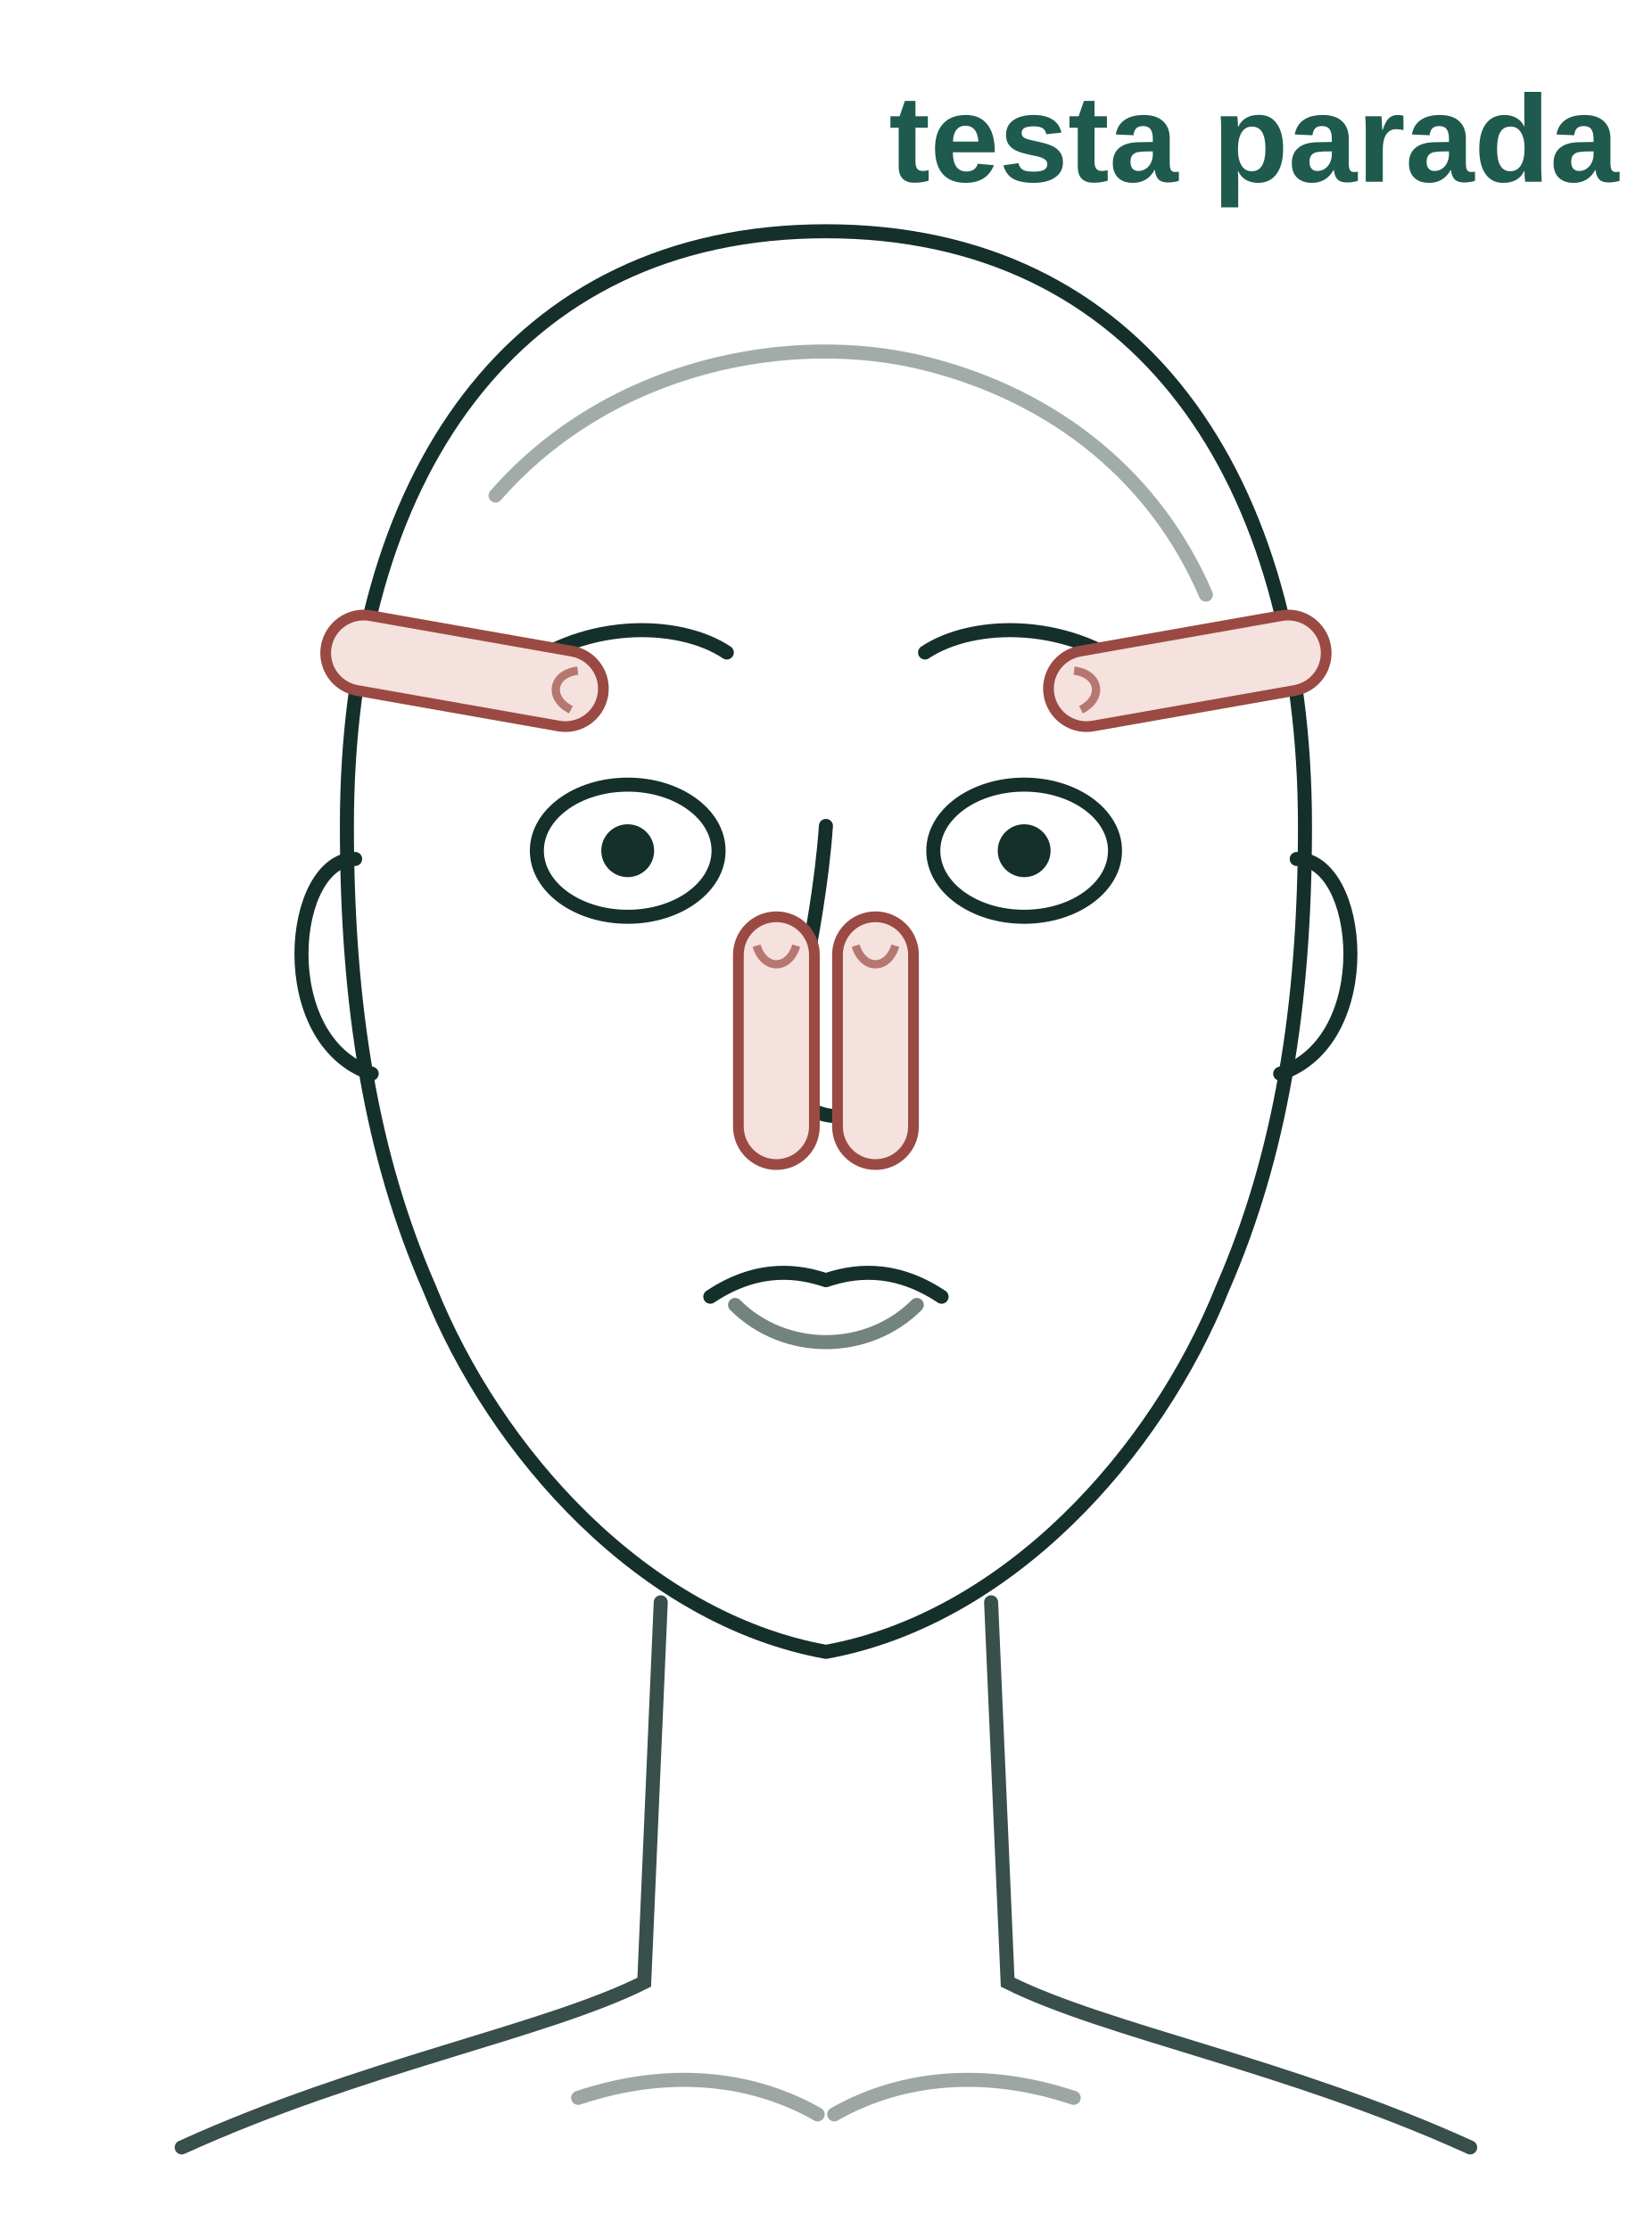
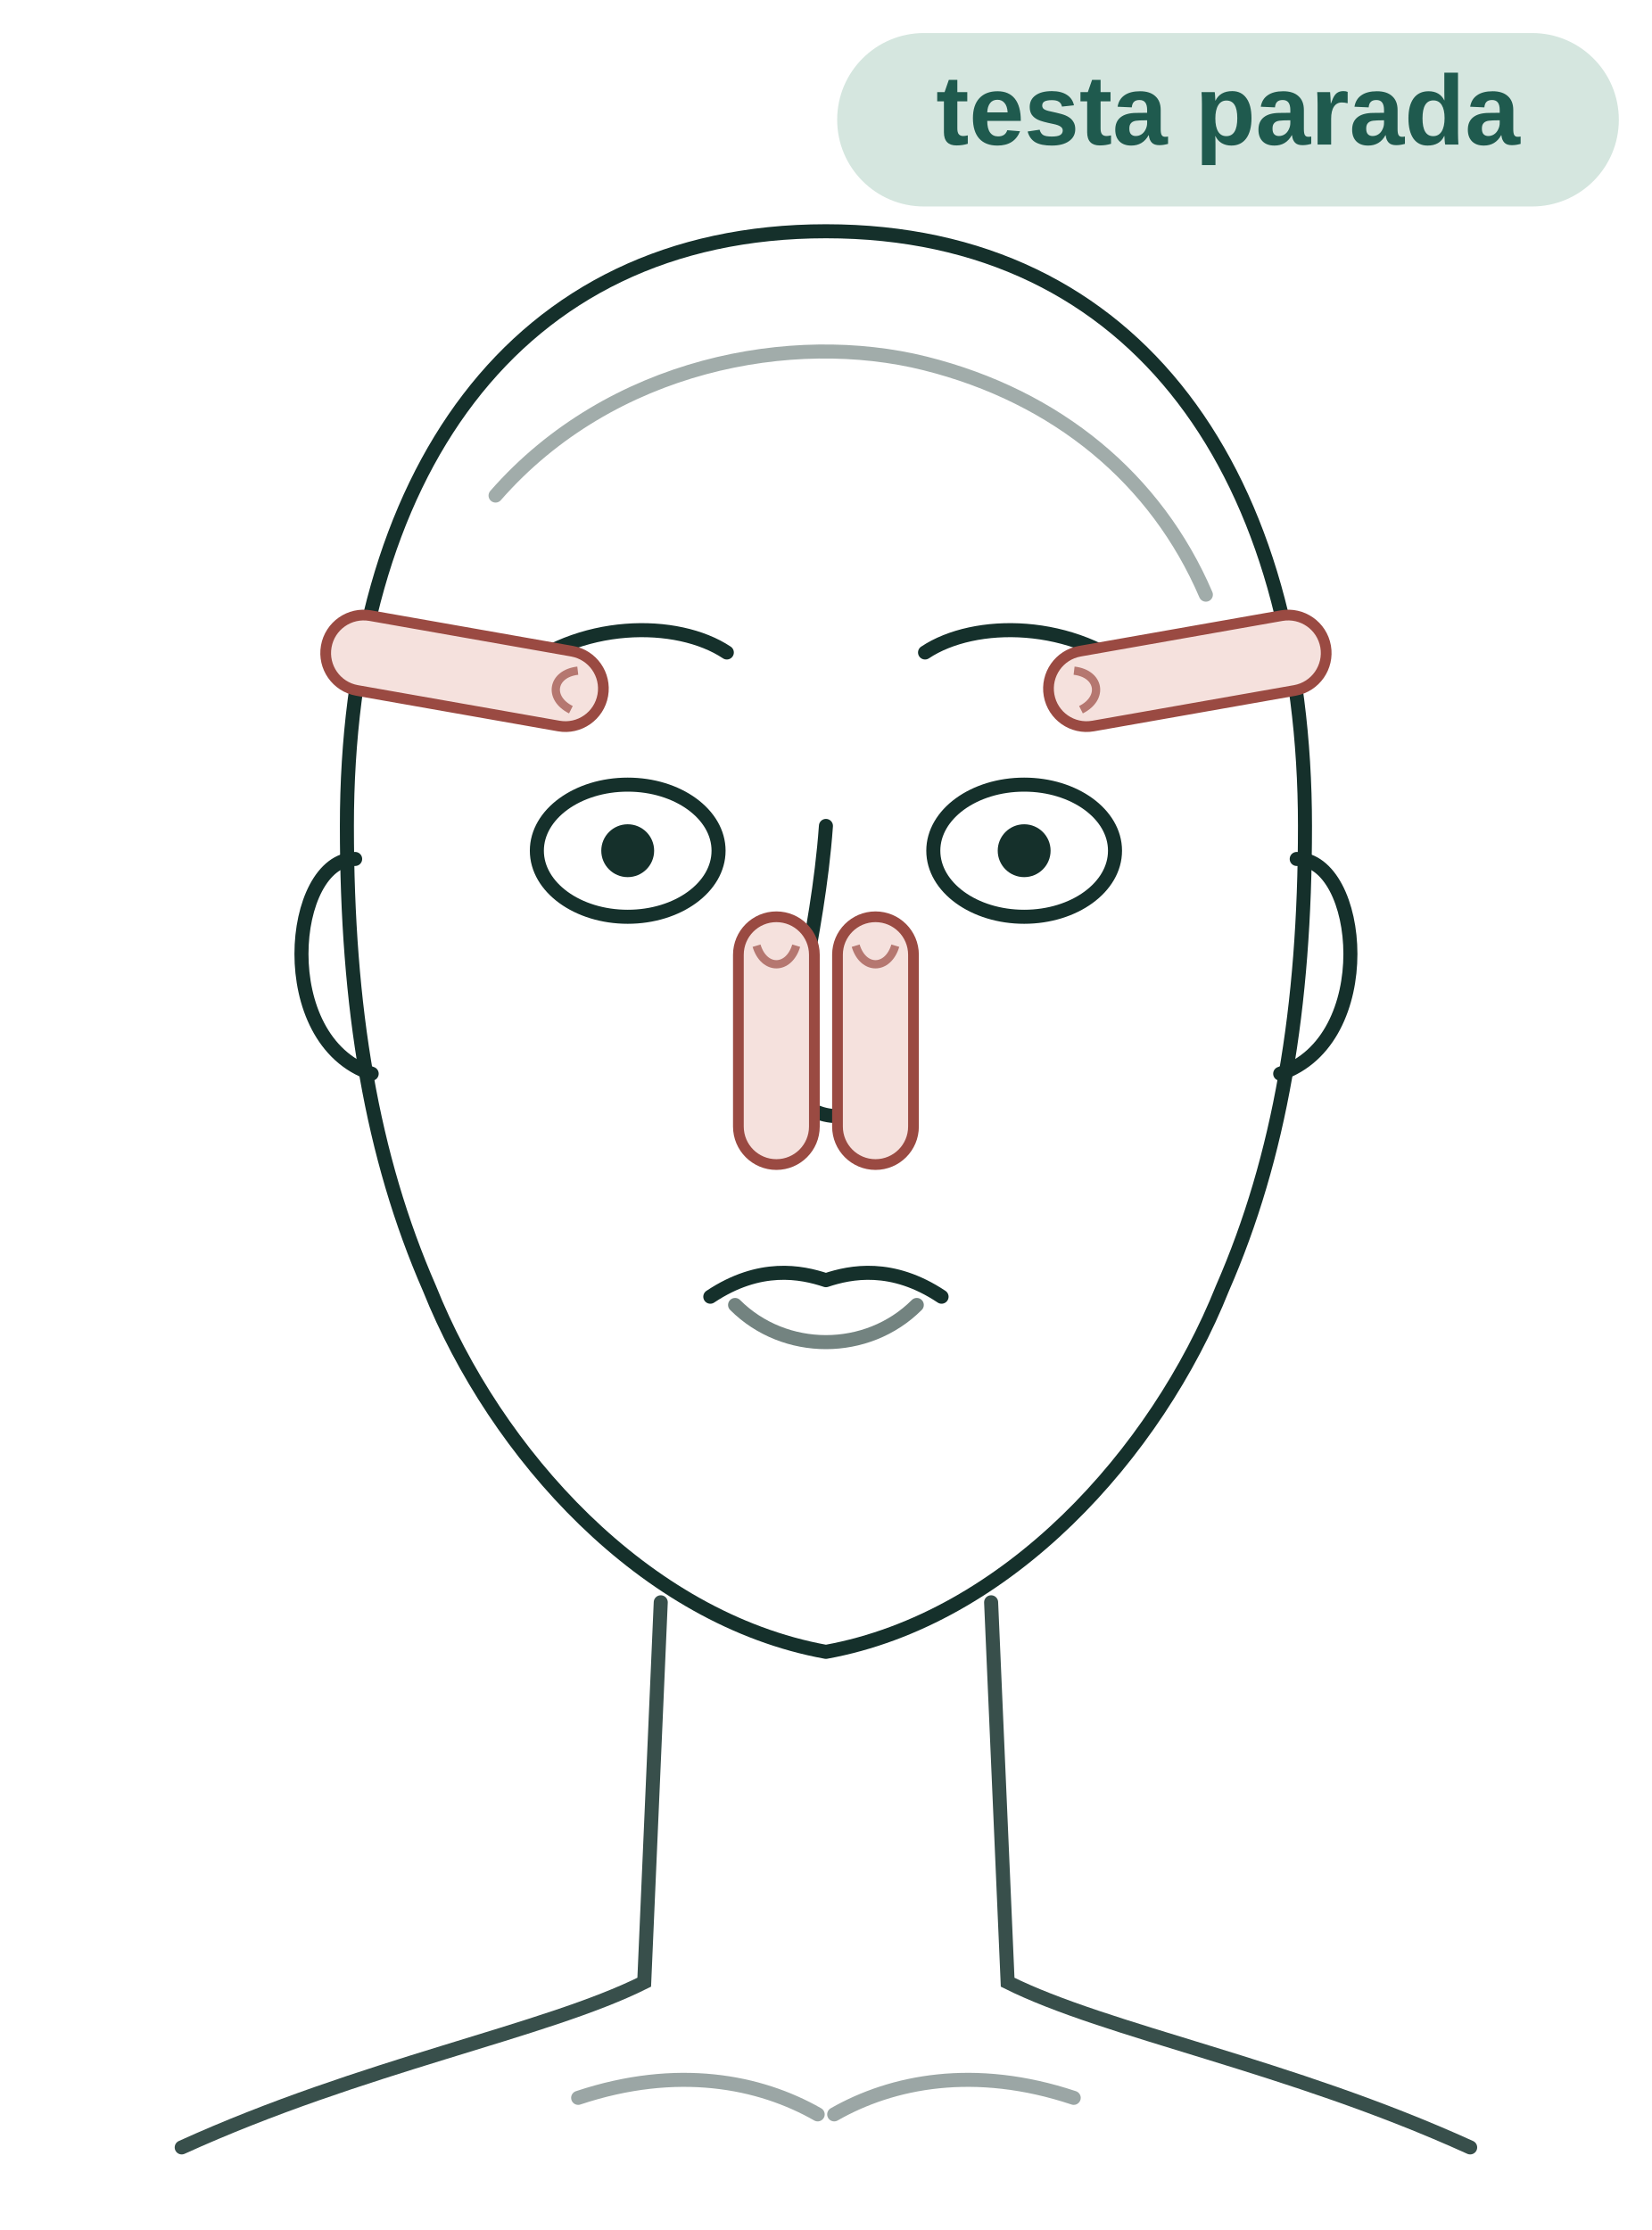
<svg xmlns="http://www.w3.org/2000/svg" viewBox="0 0 200 270" role="img" aria-label="Desenho: Binóculo">
  <defs>
    <marker id="fz-seta" viewBox="0 0 10 10" refX="7" refY="5" markerWidth="4.5" markerHeight="4.5" orient="auto">
      <path d="M0 0 L10 5 L0 10 Z" fill="var(--jade, #1f5a4e)" />
    </marker>
    <marker id="fz-seta-i" viewBox="0 0 10 10" refX="3" refY="5" markerWidth="4.5" markerHeight="4.5" orient="auto">
      <path d="M10 0 L0 5 L10 10 Z" fill="var(--jade, #1f5a4e)" />
    </marker>
  </defs>
  <g fill="none" stroke="var(--ink, #15302b)" stroke-width="1.7" stroke-linecap="round" opacity="0.85">
    <path d="M80 194 L78 240 C66 246 44 250 22 260" />
    <path d="M120 194 L122 240 C134 246 156 250 178 260" />
    <path d="M70 254 C82 250 92 252 99 256" opacity="0.5" />
    <path d="M130 254 C118 250 108 252 101 256" opacity="0.5" />
  </g>
  <g>
    <g fill="none" stroke="var(--ink, #15302b)" stroke-width="1.7" stroke-linecap="round" stroke-linejoin="round">
      <path d="M100 28 C62 28 42 58 42 100 C42 122 45 140 52 156 C60 176 78 196 100 200 C122 196 140 176 148 156 C155 140 158 122 158 100 C158 58 138 28 100 28 Z" />
      <path d="M43 104 C35 104 33 126 45 130" />
      <path d="M157 104 C165 104 167 126 155 130" />
      <path d="M60 60 C74 44 96 40 112 44 C128 48 140 58 146 72" opacity="0.4" />
      <path d="M100 100 C99 114 95 126 96 132 C98 136 104 136 106 133" />
      <path d="M62 82 C70 75 82 75 88 79" />
      <path d="M112 79 C118 75 130 75 138 82" />
      <ellipse cx="76" cy="103" rx="11" ry="8" />
      <circle cx="76" cy="103" r="3.2" fill="var(--ink, #15302b)" stroke="none" />
      <ellipse cx="124" cy="103" rx="11" ry="8" />
      <circle cx="124" cy="103" r="3.2" fill="var(--ink, #15302b)" stroke="none" />
      <path d="M86 157 C92 153 97 154 100 155 C103 154 108 153 114 157" />
      <path d="M89 158 C95 164 105 164 111 158" opacity="0.6" />
    </g>
    <g transform="translate(94 112) rotate(0)">
      <rect x="-4.6" y="-1" width="9.2" height="30" rx="4.6" fill="var(--quartz-soft, #f5e1dd)" stroke="var(--rose-ink, #9a4a42)" stroke-width="1.3" />
      <path d="M-2.4 2.5 C-1.5 5.5 1.5 5.5 2.4 2.5" stroke="var(--rose-ink, #9a4a42)" stroke-width="1" fill="none" opacity="0.7" />
    </g>
    <g transform="translate(72 84) rotate(100)">
      <rect x="-4.6" y="-1" width="9.2" height="34" rx="4.6" fill="var(--quartz-soft, #f5e1dd)" stroke="var(--rose-ink, #9a4a42)" stroke-width="1.3" />
      <path d="M-2.4 2.5 C-1.5 5.5 1.5 5.5 2.4 2.5" stroke="var(--rose-ink, #9a4a42)" stroke-width="1" fill="none" opacity="0.7" />
    </g>
    <g transform="translate(106 112) rotate(0)">
      <rect x="-4.6" y="-1" width="9.2" height="30" rx="4.6" fill="var(--quartz-soft, #f5e1dd)" stroke="var(--rose-ink, #9a4a42)" stroke-width="1.3" />
      <path d="M-2.4 2.5 C-1.5 5.5 1.5 5.5 2.4 2.5" stroke="var(--rose-ink, #9a4a42)" stroke-width="1" fill="none" opacity="0.7" />
    </g>
    <g transform="translate(128 84) rotate(-100)">
      <rect x="-4.6" y="-1" width="9.2" height="34" rx="4.6" fill="var(--quartz-soft, #f5e1dd)" stroke="var(--rose-ink, #9a4a42)" stroke-width="1.3" />
      <path d="M-2.4 2.5 C-1.5 5.5 1.5 5.5 2.4 2.5" stroke="var(--rose-ink, #9a4a42)" stroke-width="1" fill="none" opacity="0.7" />
    </g>
  </g>
-   <text x="196" y="22" text-anchor="end" font-family="Manrope, Arial, sans-serif" font-size="15" font-weight="700" fill="var(--jade, #1f5a4e)">testa parada</text>
+   <g>
+     <rect x="101.36" y="4" width="94.64" height="21" rx="10.5" fill="var(--jade-soft, #d5e6df)" />
+     <text x="148.68" y="17.5" text-anchor="middle" font-family="Manrope, Arial, sans-serif" font-size="12" font-weight="700" fill="var(--jade, #1f5a4e)">testa parada</text>
+   </g>
</svg>
